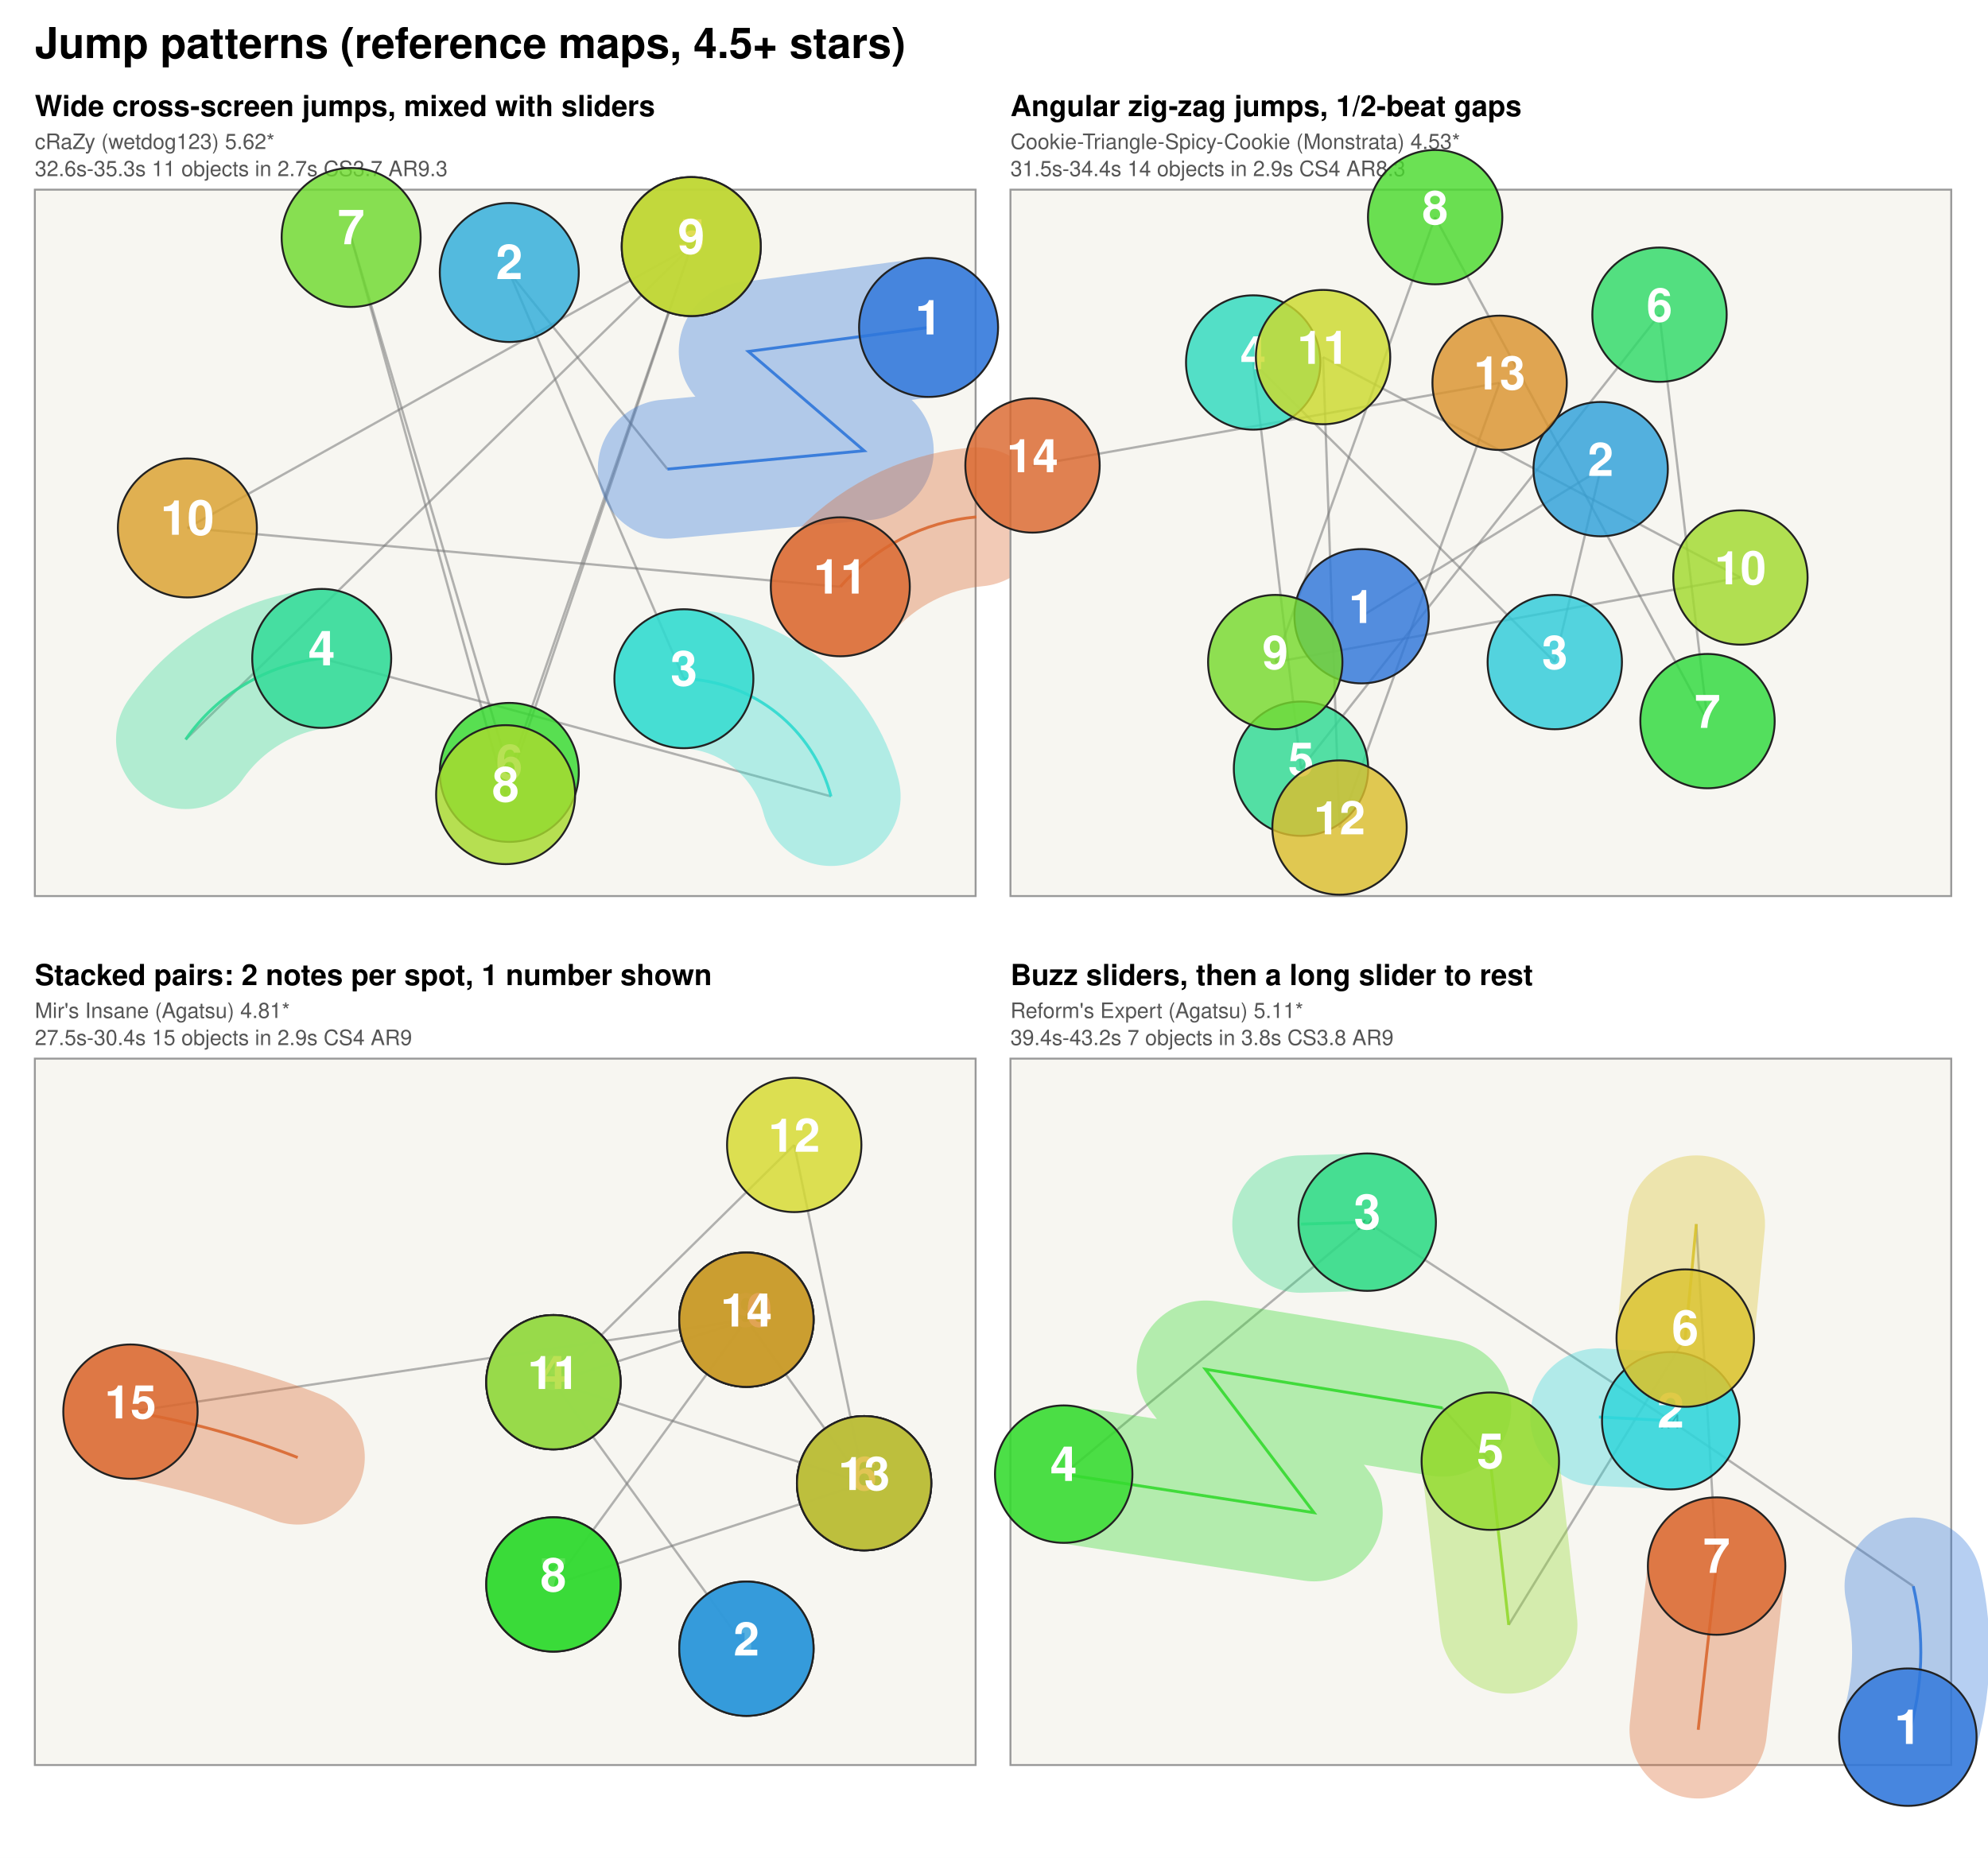
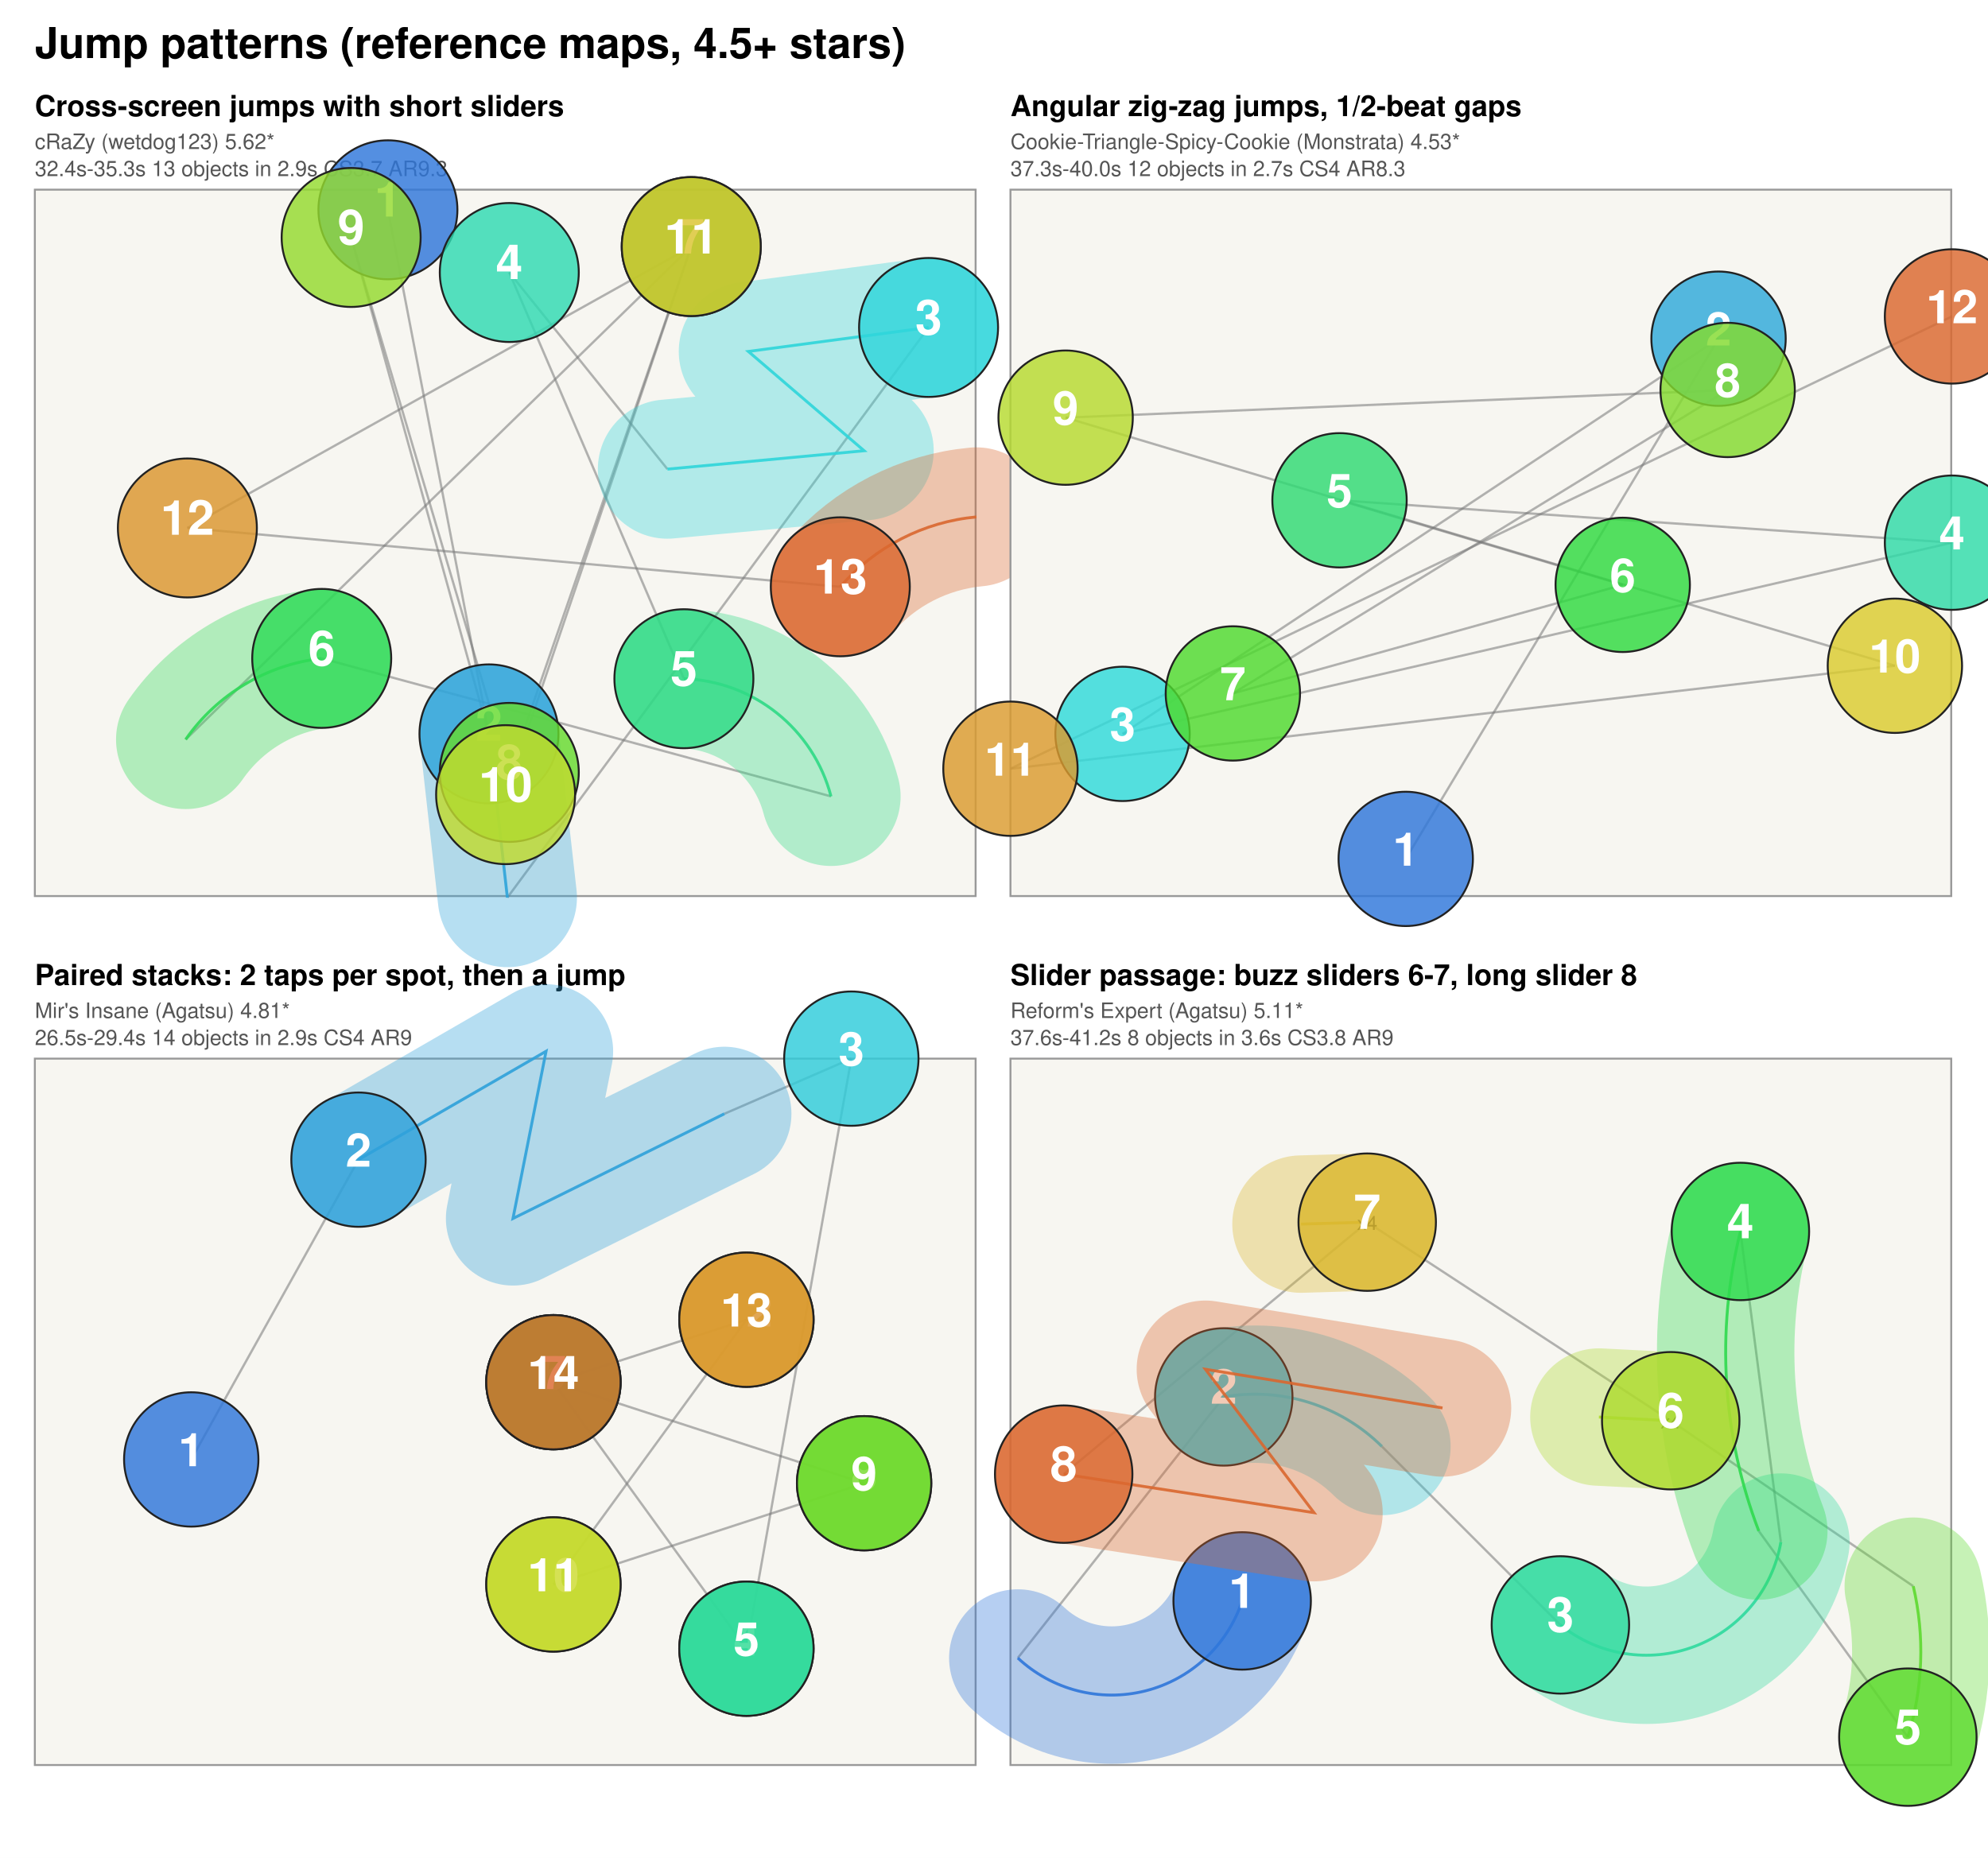
<svg xmlns="http://www.w3.org/2000/svg" width="1027" height="960" viewBox="0 0 1027 960" font-family="Segoe UI, Helvetica, Arial, sans-serif">
  <rect width="100%" height="100%" fill="#ffffff" />
  <text x="18" y="30" font-size="22" font-weight="700">Jump patterns (reference maps, 4.5+ stars)</text>
  <g transform="translate(18,44)">
-     <text x="0" y="16" font-size="15" font-weight="600">Wide cross-screen jumps, mixed with sliders</text>
+     <text x="0" y="16" font-size="15" font-weight="600">Cross-screen jumps with short sliders</text>
    <text x="0" y="33" font-size="11" fill="#555">cRaZy (wetdog123)  5.62*</text>
-     <text x="0" y="47" font-size="11" fill="#555">32.6s-35.3s  11 objects in 2.7s  CS3.7 AR9.3</text>
-     <g transform="translate(0,54)">
-       <rect width="486" height="365" fill="#f7f6f1" stroke="#999" />
+     <text x="0" y="47" font-size="11" fill="#555">32.4s-35.3s  13 objects in 2.9s  CS3.7 AR9.3</text>
+     <g transform="translate(0,54)">
+       <rect width="486" height="365" fill="#f7f6f1" stroke="#999" />
+       <line x1="182.4" y1="10.4" x2="234.6" y2="281.2" stroke="#777" stroke-width="1.2" opacity="0.55" />
+       <line x1="244.1" y1="365.8" x2="461.7" y2="71.2" stroke="#777" stroke-width="1.2" opacity="0.55" />
      <line x1="326.8" y1="144.4" x2="245.1" y2="42.8" stroke="#777" stroke-width="1.2" opacity="0.55" />
      <line x1="245.1" y1="42.8" x2="335.3" y2="252.7" stroke="#777" stroke-width="1.2" opacity="0.55" />
      <line x1="411.3" y1="313.5" x2="148.2" y2="242.2" stroke="#777" stroke-width="1.2" opacity="0.55" />
      <line x1="77.9" y1="284.1" x2="339.1" y2="29.4" stroke="#777" stroke-width="1.2" opacity="0.55" />
      <line x1="339.1" y1="29.4" x2="245.1" y2="301.1" stroke="#777" stroke-width="1.2" opacity="0.55" />
      <line x1="245.1" y1="301.1" x2="163.4" y2="24.7" stroke="#777" stroke-width="1.2" opacity="0.55" />
      <line x1="163.4" y1="24.7" x2="243.2" y2="312.6" stroke="#777" stroke-width="1.2" opacity="0.55" />
      <line x1="243.2" y1="312.6" x2="339.1" y2="29.4" stroke="#777" stroke-width="1.2" opacity="0.55" />
      <line x1="339.1" y1="29.4" x2="78.8" y2="174.8" stroke="#777" stroke-width="1.2" opacity="0.55" />
      <line x1="78.8" y1="174.8" x2="416.1" y2="205.2" stroke="#777" stroke-width="1.2" opacity="0.55" />
-       <path d="M461.7,71.2 L368.6,83.6 L428.4,134.9 L326.8,144.4" fill="none" stroke="hsl(215,70%,52%)" stroke-opacity="0.35" stroke-width="71.9" stroke-linecap="round" stroke-linejoin="round" />
-       <path d="M461.7,71.2 L368.6,83.6 L428.4,134.9 L326.8,144.4" fill="none" stroke="hsl(215,70%,52%)" stroke-opacity="0.9" stroke-width="1.5" />
-       <circle cx="461.7" cy="71.2" r="35.9" fill="hsl(215,70%,52%)" fill-opacity="0.82" stroke="#222" stroke-width="1" />
-       <text x="461.7" y="74.8" font-size="25" text-anchor="middle" fill="#fff" font-weight="700">1</text>
-       <circle cx="245.1" cy="42.8" r="35.9" fill="hsl(196,70%,52%)" fill-opacity="0.82" stroke="#222" stroke-width="1" />
-       <text x="245.1" y="46.2" font-size="25" text-anchor="middle" fill="#fff" font-weight="700">2</text>
-       <path d="M335.3,252.7 A81.4,81.4 0 0 1 411.3,313.5" fill="none" stroke="hsl(176,70%,52%)" stroke-opacity="0.35" stroke-width="71.9" stroke-linecap="round" stroke-linejoin="round" />
-       <path d="M335.3,252.7 A81.4,81.4 0 0 1 411.3,313.5" fill="none" stroke="hsl(176,70%,52%)" stroke-opacity="0.9" stroke-width="1.5" />
-       <circle cx="335.3" cy="252.7" r="35.9" fill="hsl(176,70%,52%)" fill-opacity="0.82" stroke="#222" stroke-width="1" />
-       <text x="335.3" y="256.2" font-size="25" text-anchor="middle" fill="#fff" font-weight="700">3</text>
-       <path d="M148.2,242.2 A99.2,99.2 0 0 0 77.9,284.1" fill="none" stroke="hsl(156,70%,52%)" stroke-opacity="0.35" stroke-width="71.9" stroke-linecap="round" stroke-linejoin="round" />
-       <path d="M148.2,242.2 A99.2,99.2 0 0 0 77.9,284.1" fill="none" stroke="hsl(156,70%,52%)" stroke-opacity="0.9" stroke-width="1.5" />
-       <circle cx="148.2" cy="242.2" r="35.9" fill="hsl(156,70%,52%)" fill-opacity="0.82" stroke="#222" stroke-width="1" />
-       <text x="148.2" y="245.8" font-size="25" text-anchor="middle" fill="#fff" font-weight="700">4</text>
-       <circle cx="339.1" cy="29.4" r="35.9" fill="hsl(137,70%,52%)" fill-opacity="0.82" stroke="#222" stroke-width="1" />
-       <text x="339.1" y="33.0" font-size="25" text-anchor="middle" fill="#fff" font-weight="700">5</text>
-       <circle cx="245.1" cy="301.1" r="35.9" fill="hsl(118,70%,52%)" fill-opacity="0.82" stroke="#222" stroke-width="1" />
-       <text x="245.1" y="304.6" font-size="25" text-anchor="middle" fill="#fff" font-weight="700">6</text>
-       <circle cx="163.4" cy="24.7" r="35.9" fill="hsl(98,70%,52%)" fill-opacity="0.82" stroke="#222" stroke-width="1" />
-       <text x="163.4" y="28.2" font-size="25" text-anchor="middle" fill="#fff" font-weight="700">7</text>
-       <circle cx="243.2" cy="312.6" r="35.9" fill="hsl(78,70%,52%)" fill-opacity="0.82" stroke="#222" stroke-width="1" />
-       <text x="243.2" y="316.1" font-size="25" text-anchor="middle" fill="#fff" font-weight="700">8</text>
-       <circle cx="339.1" cy="29.4" r="35.9" fill="hsl(59,70%,52%)" fill-opacity="0.82" stroke="#222" stroke-width="1" />
-       <text x="339.1" y="33.0" font-size="25" text-anchor="middle" fill="#fff" font-weight="700">9</text>
-       <circle cx="78.8" cy="174.8" r="35.9" fill="hsl(40,70%,52%)" fill-opacity="0.82" stroke="#222" stroke-width="1" />
-       <text x="78.8" y="178.3" font-size="25" text-anchor="middle" fill="#fff" font-weight="700">10</text>
+       <circle cx="182.4" cy="10.4" r="35.9" fill="hsl(215,70%,52%)" fill-opacity="0.82" stroke="#222" stroke-width="1" />
+       <text x="182.4" y="13.9" font-size="25" text-anchor="middle" fill="#fff" font-weight="700">1</text>
+       <path d="M234.6,281.2 L244.1,365.8" fill="none" stroke="hsl(199,70%,52%)" stroke-opacity="0.35" stroke-width="71.9" stroke-linecap="round" stroke-linejoin="round" />
+       <path d="M234.6,281.2 L244.1,365.8" fill="none" stroke="hsl(199,70%,52%)" stroke-opacity="0.9" stroke-width="1.5" />
+       <circle cx="234.6" cy="281.2" r="35.9" fill="hsl(199,70%,52%)" fill-opacity="0.82" stroke="#222" stroke-width="1" />
+       <text x="234.6" y="284.7" font-size="25" text-anchor="middle" fill="#fff" font-weight="700">2</text>
+       <path d="M461.7,71.2 L368.6,83.6 L428.4,134.9 L326.8,144.4" fill="none" stroke="hsl(182,70%,52%)" stroke-opacity="0.35" stroke-width="71.9" stroke-linecap="round" stroke-linejoin="round" />
+       <path d="M461.7,71.2 L368.6,83.6 L428.4,134.9 L326.8,144.4" fill="none" stroke="hsl(182,70%,52%)" stroke-opacity="0.9" stroke-width="1.5" />
+       <circle cx="461.7" cy="71.2" r="35.9" fill="hsl(182,70%,52%)" fill-opacity="0.82" stroke="#222" stroke-width="1" />
+       <text x="461.7" y="74.8" font-size="25" text-anchor="middle" fill="#fff" font-weight="700">3</text>
+       <circle cx="245.1" cy="42.8" r="35.9" fill="hsl(166,70%,52%)" fill-opacity="0.82" stroke="#222" stroke-width="1" />
+       <text x="245.1" y="46.2" font-size="25" text-anchor="middle" fill="#fff" font-weight="700">4</text>
+       <path d="M335.3,252.7 A81.4,81.4 0 0 1 411.3,313.5" fill="none" stroke="hsl(150,70%,52%)" stroke-opacity="0.35" stroke-width="71.9" stroke-linecap="round" stroke-linejoin="round" />
+       <path d="M335.3,252.7 A81.4,81.4 0 0 1 411.3,313.5" fill="none" stroke="hsl(150,70%,52%)" stroke-opacity="0.9" stroke-width="1.5" />
+       <circle cx="335.3" cy="252.7" r="35.9" fill="hsl(150,70%,52%)" fill-opacity="0.82" stroke="#222" stroke-width="1" />
+       <text x="335.3" y="256.2" font-size="25" text-anchor="middle" fill="#fff" font-weight="700">5</text>
+       <path d="M148.2,242.2 A99.2,99.2 0 0 0 77.9,284.1" fill="none" stroke="hsl(134,70%,52%)" stroke-opacity="0.35" stroke-width="71.9" stroke-linecap="round" stroke-linejoin="round" />
+       <path d="M148.2,242.2 A99.2,99.2 0 0 0 77.9,284.1" fill="none" stroke="hsl(134,70%,52%)" stroke-opacity="0.9" stroke-width="1.5" />
+       <circle cx="148.2" cy="242.2" r="35.9" fill="hsl(134,70%,52%)" fill-opacity="0.82" stroke="#222" stroke-width="1" />
+       <text x="148.2" y="245.8" font-size="25" text-anchor="middle" fill="#fff" font-weight="700">6</text>
+       <circle cx="339.1" cy="29.4" r="35.9" fill="hsl(118,70%,52%)" fill-opacity="0.82" stroke="#222" stroke-width="1" />
+       <text x="339.1" y="33.0" font-size="25" text-anchor="middle" fill="#fff" font-weight="700">7</text>
+       <circle cx="245.1" cy="301.1" r="35.9" fill="hsl(101,70%,52%)" fill-opacity="0.82" stroke="#222" stroke-width="1" />
+       <text x="245.1" y="304.6" font-size="25" text-anchor="middle" fill="#fff" font-weight="700">8</text>
+       <circle cx="163.4" cy="24.7" r="35.9" fill="hsl(85,70%,52%)" fill-opacity="0.82" stroke="#222" stroke-width="1" />
+       <text x="163.4" y="28.2" font-size="25" text-anchor="middle" fill="#fff" font-weight="700">9</text>
+       <circle cx="243.2" cy="312.6" r="35.9" fill="hsl(69,70%,52%)" fill-opacity="0.82" stroke="#222" stroke-width="1" />
+       <text x="243.2" y="316.1" font-size="25" text-anchor="middle" fill="#fff" font-weight="700">10</text>
+       <circle cx="339.1" cy="29.4" r="35.9" fill="hsl(52,70%,52%)" fill-opacity="0.82" stroke="#222" stroke-width="1" />
+       <text x="339.1" y="33.0" font-size="25" text-anchor="middle" fill="#fff" font-weight="700">11</text>
+       <circle cx="78.8" cy="174.8" r="35.9" fill="hsl(36,70%,52%)" fill-opacity="0.82" stroke="#222" stroke-width="1" />
+       <text x="78.8" y="178.3" font-size="25" text-anchor="middle" fill="#fff" font-weight="700">12</text>
      <path d="M416.1,205.2 A105.8,105.8 0 0 1 486.4,169.1" fill="none" stroke="hsl(20,70%,52%)" stroke-opacity="0.35" stroke-width="71.9" stroke-linecap="round" stroke-linejoin="round" />
      <path d="M416.1,205.2 A105.8,105.8 0 0 1 486.4,169.1" fill="none" stroke="hsl(20,70%,52%)" stroke-opacity="0.9" stroke-width="1.5" />
      <circle cx="416.1" cy="205.2" r="35.9" fill="hsl(20,70%,52%)" fill-opacity="0.82" stroke="#222" stroke-width="1" />
-       <text x="416.1" y="208.7" font-size="25" text-anchor="middle" fill="#fff" font-weight="700">11</text>
+       <text x="416.1" y="208.7" font-size="25" text-anchor="middle" fill="#fff" font-weight="700">13</text>
    </g>
  </g>
  <g transform="translate(522,44)">
    <text x="0" y="16" font-size="15" font-weight="600">Angular zig-zag jumps, 1/2-beat gaps</text>
    <text x="0" y="33" font-size="11" fill="#555">Cookie-Triangle-Spicy-Cookie (Monstrata)  4.53*</text>
-     <text x="0" y="47" font-size="11" fill="#555">31.5s-34.4s  14 objects in 2.9s  CS4 AR8.3</text>
-     <g transform="translate(0,54)">
-       <rect width="486" height="365" fill="#f7f6f1" stroke="#999" />
-       <line x1="181.4" y1="220.4" x2="304.9" y2="144.4" stroke="#777" stroke-width="1.2" opacity="0.55" />
-       <line x1="304.9" y1="144.4" x2="281.2" y2="244.1" stroke="#777" stroke-width="1.2" opacity="0.55" />
-       <line x1="281.2" y1="244.1" x2="125.4" y2="89.3" stroke="#777" stroke-width="1.2" opacity="0.55" />
-       <line x1="125.4" y1="89.3" x2="150.1" y2="299.2" stroke="#777" stroke-width="1.2" opacity="0.55" />
-       <line x1="150.1" y1="299.2" x2="335.3" y2="64.6" stroke="#777" stroke-width="1.2" opacity="0.55" />
-       <line x1="335.3" y1="64.6" x2="360.1" y2="274.6" stroke="#777" stroke-width="1.2" opacity="0.55" />
-       <line x1="360.1" y1="274.6" x2="219.4" y2="14.2" stroke="#777" stroke-width="1.2" opacity="0.55" />
-       <line x1="219.4" y1="14.2" x2="136.8" y2="244.1" stroke="#777" stroke-width="1.2" opacity="0.55" />
-       <line x1="136.8" y1="244.1" x2="377.1" y2="200.4" stroke="#777" stroke-width="1.2" opacity="0.55" />
-       <line x1="377.1" y1="200.4" x2="161.5" y2="86.5" stroke="#777" stroke-width="1.2" opacity="0.55" />
-       <line x1="161.5" y1="86.5" x2="170.0" y2="329.6" stroke="#777" stroke-width="1.2" opacity="0.55" />
-       <line x1="170.0" y1="329.6" x2="252.7" y2="99.8" stroke="#777" stroke-width="1.2" opacity="0.55" />
-       <line x1="252.7" y1="99.8" x2="11.4" y2="142.5" stroke="#777" stroke-width="1.2" opacity="0.55" />
-       <circle cx="181.4" cy="220.4" r="34.7" fill="hsl(215,70%,52%)" fill-opacity="0.82" stroke="#222" stroke-width="1" />
-       <text x="181.4" y="223.9" font-size="24" text-anchor="middle" fill="#fff" font-weight="700">1</text>
-       <circle cx="304.9" cy="144.4" r="34.7" fill="hsl(200,70%,52%)" fill-opacity="0.82" stroke="#222" stroke-width="1" />
-       <text x="304.9" y="147.9" font-size="24" text-anchor="middle" fill="#fff" font-weight="700">2</text>
-       <circle cx="281.2" cy="244.1" r="34.7" fill="hsl(185,70%,52%)" fill-opacity="0.82" stroke="#222" stroke-width="1" />
-       <text x="281.2" y="247.6" font-size="24" text-anchor="middle" fill="#fff" font-weight="700">3</text>
-       <circle cx="125.4" cy="89.3" r="34.7" fill="hsl(170,70%,52%)" fill-opacity="0.82" stroke="#222" stroke-width="1" />
-       <text x="125.4" y="92.8" font-size="24" text-anchor="middle" fill="#fff" font-weight="700">4</text>
-       <circle cx="150.1" cy="299.2" r="34.7" fill="hsl(155,70%,52%)" fill-opacity="0.82" stroke="#222" stroke-width="1" />
-       <text x="150.1" y="302.8" font-size="24" text-anchor="middle" fill="#fff" font-weight="700">5</text>
-       <circle cx="335.3" cy="64.6" r="34.7" fill="hsl(140,70%,52%)" fill-opacity="0.82" stroke="#222" stroke-width="1" />
-       <text x="335.3" y="68.1" font-size="24" text-anchor="middle" fill="#fff" font-weight="700">6</text>
-       <circle cx="360.1" cy="274.6" r="34.7" fill="hsl(125,70%,52%)" fill-opacity="0.82" stroke="#222" stroke-width="1" />
-       <text x="360.1" y="278.1" font-size="24" text-anchor="middle" fill="#fff" font-weight="700">7</text>
-       <circle cx="219.4" cy="14.2" r="34.7" fill="hsl(110,70%,52%)" fill-opacity="0.82" stroke="#222" stroke-width="1" />
-       <text x="219.4" y="17.8" font-size="24" text-anchor="middle" fill="#fff" font-weight="700">8</text>
-       <circle cx="136.8" cy="244.1" r="34.7" fill="hsl(95,70%,52%)" fill-opacity="0.82" stroke="#222" stroke-width="1" />
-       <text x="136.8" y="247.6" font-size="24" text-anchor="middle" fill="#fff" font-weight="700">9</text>
-       <circle cx="377.1" cy="200.4" r="34.7" fill="hsl(80,70%,52%)" fill-opacity="0.82" stroke="#222" stroke-width="1" />
-       <text x="377.1" y="203.9" font-size="24" text-anchor="middle" fill="#fff" font-weight="700">10</text>
-       <circle cx="161.5" cy="86.5" r="34.7" fill="hsl(65,70%,52%)" fill-opacity="0.82" stroke="#222" stroke-width="1" />
-       <text x="161.5" y="90.0" font-size="24" text-anchor="middle" fill="#fff" font-weight="700">11</text>
-       <circle cx="170.0" cy="329.6" r="34.7" fill="hsl(50,70%,52%)" fill-opacity="0.82" stroke="#222" stroke-width="1" />
-       <text x="170.0" y="333.1" font-size="24" text-anchor="middle" fill="#fff" font-weight="700">12</text>
-       <circle cx="252.7" cy="99.8" r="34.7" fill="hsl(35,70%,52%)" fill-opacity="0.82" stroke="#222" stroke-width="1" />
-       <text x="252.7" y="103.2" font-size="24" text-anchor="middle" fill="#fff" font-weight="700">13</text>
-       <circle cx="11.4" cy="142.5" r="34.7" fill="hsl(20,70%,52%)" fill-opacity="0.82" stroke="#222" stroke-width="1" />
-       <text x="11.4" y="146.0" font-size="24" text-anchor="middle" fill="#fff" font-weight="700">14</text>
+     <text x="0" y="47" font-size="11" fill="#555">37.3s-40.0s  12 objects in 2.7s  CS4 AR8.3</text>
+     <g transform="translate(0,54)">
+       <rect width="486" height="365" fill="#f7f6f1" stroke="#999" />
+       <line x1="204.2" y1="345.8" x2="365.8" y2="77.0" stroke="#777" stroke-width="1.2" opacity="0.55" />
+       <line x1="365.8" y1="77.0" x2="57.9" y2="281.2" stroke="#777" stroke-width="1.2" opacity="0.55" />
+       <line x1="57.9" y1="281.2" x2="486.4" y2="182.4" stroke="#777" stroke-width="1.2" opacity="0.55" />
+       <line x1="486.4" y1="182.4" x2="170.0" y2="160.5" stroke="#777" stroke-width="1.2" opacity="0.55" />
+       <line x1="170.0" y1="160.5" x2="316.3" y2="204.2" stroke="#777" stroke-width="1.2" opacity="0.55" />
+       <line x1="316.3" y1="204.2" x2="114.9" y2="260.3" stroke="#777" stroke-width="1.2" opacity="0.55" />
+       <line x1="114.9" y1="260.3" x2="370.5" y2="103.5" stroke="#777" stroke-width="1.2" opacity="0.55" />
+       <line x1="370.5" y1="103.5" x2="28.5" y2="117.8" stroke="#777" stroke-width="1.2" opacity="0.55" />
+       <line x1="28.5" y1="117.8" x2="456.9" y2="246.0" stroke="#777" stroke-width="1.2" opacity="0.55" />
+       <line x1="456.9" y1="246.0" x2="0.0" y2="299.2" stroke="#777" stroke-width="1.2" opacity="0.55" />
+       <line x1="0.0" y1="299.2" x2="486.4" y2="65.5" stroke="#777" stroke-width="1.2" opacity="0.55" />
+       <circle cx="204.2" cy="345.8" r="34.7" fill="hsl(215,70%,52%)" fill-opacity="0.82" stroke="#222" stroke-width="1" />
+       <text x="204.2" y="349.3" font-size="24" text-anchor="middle" fill="#fff" font-weight="700">1</text>
+       <circle cx="365.8" cy="77.0" r="34.7" fill="hsl(197,70%,52%)" fill-opacity="0.82" stroke="#222" stroke-width="1" />
+       <text x="365.8" y="80.5" font-size="24" text-anchor="middle" fill="#fff" font-weight="700">2</text>
+       <circle cx="57.9" cy="281.2" r="34.7" fill="hsl(180,70%,52%)" fill-opacity="0.82" stroke="#222" stroke-width="1" />
+       <text x="57.9" y="284.7" font-size="24" text-anchor="middle" fill="#fff" font-weight="700">3</text>
+       <circle cx="486.4" cy="182.4" r="34.7" fill="hsl(162,70%,52%)" fill-opacity="0.82" stroke="#222" stroke-width="1" />
+       <text x="486.4" y="185.9" font-size="24" text-anchor="middle" fill="#fff" font-weight="700">4</text>
+       <circle cx="170.0" cy="160.5" r="34.7" fill="hsl(144,70%,52%)" fill-opacity="0.82" stroke="#222" stroke-width="1" />
+       <text x="170.0" y="164.0" font-size="24" text-anchor="middle" fill="#fff" font-weight="700">5</text>
+       <circle cx="316.3" cy="204.2" r="34.7" fill="hsl(126,70%,52%)" fill-opacity="0.82" stroke="#222" stroke-width="1" />
+       <text x="316.3" y="207.8" font-size="24" text-anchor="middle" fill="#fff" font-weight="700">6</text>
+       <circle cx="114.9" cy="260.3" r="34.7" fill="hsl(109,70%,52%)" fill-opacity="0.82" stroke="#222" stroke-width="1" />
+       <text x="114.9" y="263.8" font-size="24" text-anchor="middle" fill="#fff" font-weight="700">7</text>
+       <circle cx="370.5" cy="103.5" r="34.7" fill="hsl(91,70%,52%)" fill-opacity="0.82" stroke="#222" stroke-width="1" />
+       <text x="370.5" y="107.0" font-size="24" text-anchor="middle" fill="#fff" font-weight="700">8</text>
+       <circle cx="28.5" cy="117.8" r="34.7" fill="hsl(73,70%,52%)" fill-opacity="0.82" stroke="#222" stroke-width="1" />
+       <text x="28.5" y="121.3" font-size="24" text-anchor="middle" fill="#fff" font-weight="700">9</text>
+       <circle cx="456.9" cy="246.0" r="34.7" fill="hsl(55,70%,52%)" fill-opacity="0.82" stroke="#222" stroke-width="1" />
+       <text x="456.9" y="249.5" font-size="24" text-anchor="middle" fill="#fff" font-weight="700">10</text>
+       <circle cx="0.0" cy="299.2" r="34.7" fill="hsl(38,70%,52%)" fill-opacity="0.82" stroke="#222" stroke-width="1" />
+       <text x="0.0" y="302.8" font-size="24" text-anchor="middle" fill="#fff" font-weight="700">11</text>
+       <circle cx="486.4" cy="65.5" r="34.7" fill="hsl(20,70%,52%)" fill-opacity="0.82" stroke="#222" stroke-width="1" />
+       <text x="486.4" y="69.0" font-size="24" text-anchor="middle" fill="#fff" font-weight="700">12</text>
    </g>
  </g>
  <g transform="translate(18,493)">
-     <text x="0" y="16" font-size="15" font-weight="600">Stacked pairs: 2 notes per spot, 1 number shown</text>
+     <text x="0" y="16" font-size="15" font-weight="600">Paired stacks: 2 taps per spot, then a jump</text>
    <text x="0" y="33" font-size="11" fill="#555">Mir's Insane (Agatsu)  4.81*</text>
-     <text x="0" y="47" font-size="11" fill="#555">27.5s-30.4s  15 objects in 2.9s  CS4 AR9</text>
-     <g transform="translate(0,54)">
-       <rect width="486" height="365" fill="#f7f6f1" stroke="#999" />
+     <text x="0" y="47" font-size="11" fill="#555">26.5s-29.4s  14 objects in 2.9s  CS4 AR9</text>
+     <g transform="translate(0,54)">
+       <rect width="486" height="365" fill="#f7f6f1" stroke="#999" />
+       <line x1="80.8" y1="207.1" x2="167.2" y2="52.2" stroke="#777" stroke-width="1.2" opacity="0.55" />
+       <line x1="356.2" y1="28.5" x2="421.8" y2="0.0" stroke="#777" stroke-width="1.2" opacity="0.55" />
+       <line x1="421.8" y1="0.0" x2="367.6" y2="304.9" stroke="#777" stroke-width="1.2" opacity="0.55" />
      <line x1="367.6" y1="304.9" x2="367.6" y2="304.9" stroke="#777" stroke-width="1.2" opacity="0.55" />
      <line x1="367.6" y1="304.9" x2="267.9" y2="167.2" stroke="#777" stroke-width="1.2" opacity="0.55" />
      <line x1="267.9" y1="167.2" x2="267.9" y2="167.2" stroke="#777" stroke-width="1.2" opacity="0.55" />
      <line x1="267.9" y1="167.2" x2="428.4" y2="219.4" stroke="#777" stroke-width="1.2" opacity="0.55" />
      <line x1="428.4" y1="219.4" x2="428.4" y2="219.4" stroke="#777" stroke-width="1.2" opacity="0.55" />
      <line x1="428.4" y1="219.4" x2="267.9" y2="271.7" stroke="#777" stroke-width="1.2" opacity="0.55" />
      <line x1="267.9" y1="271.7" x2="267.9" y2="271.7" stroke="#777" stroke-width="1.2" opacity="0.55" />
      <line x1="267.9" y1="271.7" x2="367.6" y2="134.9" stroke="#777" stroke-width="1.2" opacity="0.55" />
      <line x1="367.6" y1="134.9" x2="367.6" y2="134.9" stroke="#777" stroke-width="1.2" opacity="0.55" />
      <line x1="367.6" y1="134.9" x2="267.9" y2="167.2" stroke="#777" stroke-width="1.2" opacity="0.55" />
-       <line x1="267.9" y1="167.2" x2="392.3" y2="44.6" stroke="#777" stroke-width="1.2" opacity="0.55" />
-       <line x1="392.3" y1="44.6" x2="428.4" y2="219.4" stroke="#777" stroke-width="1.2" opacity="0.55" />
-       <line x1="428.4" y1="219.4" x2="367.6" y2="134.9" stroke="#777" stroke-width="1.2" opacity="0.55" />
-       <line x1="367.6" y1="134.9" x2="49.4" y2="182.4" stroke="#777" stroke-width="1.2" opacity="0.55" />
-       <circle cx="367.6" cy="304.9" r="34.7" fill="hsl(215,70%,52%)" fill-opacity="0.82" stroke="#222" stroke-width="1" />
-       <text x="367.6" y="308.4" font-size="24" text-anchor="middle" fill="#fff" font-weight="700">1</text>
-       <circle cx="367.6" cy="304.9" r="34.7" fill="hsl(201,70%,52%)" fill-opacity="0.82" stroke="#222" stroke-width="1" />
-       <text x="367.6" y="308.4" font-size="24" text-anchor="middle" fill="#fff" font-weight="700">2</text>
-       <circle cx="267.9" cy="167.2" r="34.7" fill="hsl(187,70%,52%)" fill-opacity="0.82" stroke="#222" stroke-width="1" />
-       <text x="267.9" y="170.7" font-size="24" text-anchor="middle" fill="#fff" font-weight="700">3</text>
-       <circle cx="267.9" cy="167.2" r="34.7" fill="hsl(173,70%,52%)" fill-opacity="0.82" stroke="#222" stroke-width="1" />
-       <text x="267.9" y="170.7" font-size="24" text-anchor="middle" fill="#fff" font-weight="700">4</text>
-       <circle cx="428.4" cy="219.4" r="34.7" fill="hsl(159,70%,52%)" fill-opacity="0.82" stroke="#222" stroke-width="1" />
-       <text x="428.4" y="222.9" font-size="24" text-anchor="middle" fill="#fff" font-weight="700">5</text>
-       <circle cx="428.4" cy="219.4" r="34.7" fill="hsl(145,70%,52%)" fill-opacity="0.82" stroke="#222" stroke-width="1" />
-       <text x="428.4" y="222.9" font-size="24" text-anchor="middle" fill="#fff" font-weight="700">6</text>
-       <circle cx="267.9" cy="271.7" r="34.7" fill="hsl(131,70%,52%)" fill-opacity="0.82" stroke="#222" stroke-width="1" />
-       <text x="267.9" y="275.2" font-size="24" text-anchor="middle" fill="#fff" font-weight="700">7</text>
-       <circle cx="267.9" cy="271.7" r="34.7" fill="hsl(118,70%,52%)" fill-opacity="0.82" stroke="#222" stroke-width="1" />
-       <text x="267.9" y="275.2" font-size="24" text-anchor="middle" fill="#fff" font-weight="700">8</text>
-       <circle cx="367.6" cy="134.9" r="34.7" fill="hsl(104,70%,52%)" fill-opacity="0.82" stroke="#222" stroke-width="1" />
-       <text x="367.6" y="138.4" font-size="24" text-anchor="middle" fill="#fff" font-weight="700">9</text>
-       <circle cx="367.6" cy="134.9" r="34.7" fill="hsl(90,70%,52%)" fill-opacity="0.82" stroke="#222" stroke-width="1" />
-       <text x="367.6" y="138.4" font-size="24" text-anchor="middle" fill="#fff" font-weight="700">10</text>
-       <circle cx="267.9" cy="167.2" r="34.7" fill="hsl(76,70%,52%)" fill-opacity="0.82" stroke="#222" stroke-width="1" />
-       <text x="267.9" y="170.7" font-size="24" text-anchor="middle" fill="#fff" font-weight="700">11</text>
-       <circle cx="392.3" cy="44.6" r="34.7" fill="hsl(62,70%,52%)" fill-opacity="0.82" stroke="#222" stroke-width="1" />
-       <text x="392.3" y="48.1" font-size="24" text-anchor="middle" fill="#fff" font-weight="700">12</text>
-       <circle cx="428.4" cy="219.4" r="34.7" fill="hsl(48,70%,52%)" fill-opacity="0.82" stroke="#222" stroke-width="1" />
-       <text x="428.4" y="222.9" font-size="24" text-anchor="middle" fill="#fff" font-weight="700">13</text>
-       <circle cx="367.6" cy="134.9" r="34.7" fill="hsl(34,70%,52%)" fill-opacity="0.82" stroke="#222" stroke-width="1" />
-       <text x="367.6" y="138.4" font-size="24" text-anchor="middle" fill="#fff" font-weight="700">14</text>
-       <path d="M49.4,182.4 A429.7,429.7 0 0 1 135.8,206.1" fill="none" stroke="hsl(20,70%,52%)" stroke-opacity="0.35" stroke-width="69.3" stroke-linecap="round" stroke-linejoin="round" />
-       <path d="M49.4,182.4 A429.7,429.7 0 0 1 135.8,206.1" fill="none" stroke="hsl(20,70%,52%)" stroke-opacity="0.9" stroke-width="1.5" />
-       <circle cx="49.4" cy="182.4" r="34.7" fill="hsl(20,70%,52%)" fill-opacity="0.82" stroke="#222" stroke-width="1" />
-       <text x="49.4" y="185.9" font-size="24" text-anchor="middle" fill="#fff" font-weight="700">15</text>
+       <circle cx="80.8" cy="207.1" r="34.7" fill="hsl(215,70%,52%)" fill-opacity="0.82" stroke="#222" stroke-width="1" />
+       <text x="80.8" y="210.6" font-size="24" text-anchor="middle" fill="#fff" font-weight="700">1</text>
+       <path d="M167.2,52.2 L264.1,-3.8 L247.0,82.6 L356.2,28.5" fill="none" stroke="hsl(200,70%,52%)" stroke-opacity="0.35" stroke-width="69.3" stroke-linecap="round" stroke-linejoin="round" />
+       <path d="M167.2,52.2 L264.1,-3.8 L247.0,82.6 L356.2,28.5" fill="none" stroke="hsl(200,70%,52%)" stroke-opacity="0.9" stroke-width="1.5" />
+       <circle cx="167.2" cy="52.2" r="34.7" fill="hsl(200,70%,52%)" fill-opacity="0.82" stroke="#222" stroke-width="1" />
+       <text x="167.2" y="55.8" font-size="24" text-anchor="middle" fill="#fff" font-weight="700">2</text>
+       <circle cx="421.8" cy="0.0" r="34.7" fill="hsl(185,70%,52%)" fill-opacity="0.82" stroke="#222" stroke-width="1" />
+       <text x="421.8" y="3.5" font-size="24" text-anchor="middle" fill="#fff" font-weight="700">3</text>
+       <circle cx="367.6" cy="304.9" r="34.7" fill="hsl(170,70%,52%)" fill-opacity="0.82" stroke="#222" stroke-width="1" />
+       <text x="367.6" y="308.4" font-size="24" text-anchor="middle" fill="#fff" font-weight="700">4</text>
+       <circle cx="367.6" cy="304.9" r="34.7" fill="hsl(155,70%,52%)" fill-opacity="0.82" stroke="#222" stroke-width="1" />
+       <text x="367.6" y="308.4" font-size="24" text-anchor="middle" fill="#fff" font-weight="700">5</text>
+       <circle cx="267.9" cy="167.2" r="34.7" fill="hsl(140,70%,52%)" fill-opacity="0.82" stroke="#222" stroke-width="1" />
+       <text x="267.9" y="170.7" font-size="24" text-anchor="middle" fill="#fff" font-weight="700">6</text>
+       <circle cx="267.9" cy="167.2" r="34.7" fill="hsl(125,70%,52%)" fill-opacity="0.82" stroke="#222" stroke-width="1" />
+       <text x="267.9" y="170.7" font-size="24" text-anchor="middle" fill="#fff" font-weight="700">7</text>
+       <circle cx="428.4" cy="219.4" r="34.7" fill="hsl(110,70%,52%)" fill-opacity="0.82" stroke="#222" stroke-width="1" />
+       <text x="428.4" y="222.9" font-size="24" text-anchor="middle" fill="#fff" font-weight="700">8</text>
+       <circle cx="428.4" cy="219.4" r="34.7" fill="hsl(95,70%,52%)" fill-opacity="0.82" stroke="#222" stroke-width="1" />
+       <text x="428.4" y="222.9" font-size="24" text-anchor="middle" fill="#fff" font-weight="700">9</text>
+       <circle cx="267.9" cy="271.7" r="34.7" fill="hsl(80,70%,52%)" fill-opacity="0.82" stroke="#222" stroke-width="1" />
+       <text x="267.9" y="275.2" font-size="24" text-anchor="middle" fill="#fff" font-weight="700">10</text>
+       <circle cx="267.9" cy="271.7" r="34.7" fill="hsl(65,70%,52%)" fill-opacity="0.82" stroke="#222" stroke-width="1" />
+       <text x="267.9" y="275.2" font-size="24" text-anchor="middle" fill="#fff" font-weight="700">11</text>
+       <circle cx="367.6" cy="134.9" r="34.7" fill="hsl(50,70%,52%)" fill-opacity="0.82" stroke="#222" stroke-width="1" />
+       <text x="367.6" y="138.4" font-size="24" text-anchor="middle" fill="#fff" font-weight="700">12</text>
+       <circle cx="367.6" cy="134.9" r="34.7" fill="hsl(35,70%,52%)" fill-opacity="0.82" stroke="#222" stroke-width="1" />
+       <text x="367.6" y="138.4" font-size="24" text-anchor="middle" fill="#fff" font-weight="700">13</text>
+       <circle cx="267.9" cy="167.2" r="34.7" fill="hsl(20,70%,52%)" fill-opacity="0.82" stroke="#222" stroke-width="1" />
+       <text x="267.9" y="170.7" font-size="24" text-anchor="middle" fill="#fff" font-weight="700">14</text>
    </g>
  </g>
  <g transform="translate(522,493)">
-     <text x="0" y="16" font-size="15" font-weight="600">Buzz sliders, then a long slider to rest</text>
+     <text x="0" y="16" font-size="15" font-weight="600">Slider passage: buzz sliders 6-7, long slider 8</text>
    <text x="0" y="33" font-size="11" fill="#555">Reform's Expert (Agatsu)  5.11*</text>
-     <text x="0" y="47" font-size="11" fill="#555">39.4s-43.2s  7 objects in 3.8s  CS3.8 AR9</text>
-     <g transform="translate(0,54)">
-       <rect width="486" height="365" fill="#f7f6f1" stroke="#999" />
+     <text x="0" y="47" font-size="11" fill="#555">37.6s-41.2s  8 objects in 3.6s  CS3.8 AR9</text>
+     <g transform="translate(0,54)">
+       <rect width="486" height="365" fill="#f7f6f1" stroke="#999" />
+       <line x1="3.8" y1="309.7" x2="110.2" y2="174.8" stroke="#777" stroke-width="1.2" opacity="0.55" />
+       <line x1="191.9" y1="200.4" x2="284.1" y2="292.6" stroke="#777" stroke-width="1.2" opacity="0.55" />
+       <line x1="398.0" y1="249.8" x2="377.1" y2="89.3" stroke="#777" stroke-width="1.2" opacity="0.55" />
+       <line x1="386.6" y1="244.1" x2="463.6" y2="350.6" stroke="#777" stroke-width="1.2" opacity="0.55" />
      <line x1="466.4" y1="272.6" x2="341.1" y2="187.1" stroke="#777" stroke-width="1.2" opacity="0.55" />
      <line x1="341.1" y1="187.1" x2="184.3" y2="84.5" stroke="#777" stroke-width="1.2" opacity="0.55" />
      <line x1="184.3" y1="84.5" x2="27.5" y2="214.7" stroke="#777" stroke-width="1.2" opacity="0.55" />
-       <line x1="223.2" y1="180.5" x2="247.9" y2="208.0" stroke="#777" stroke-width="1.2" opacity="0.55" />
-       <line x1="257.4" y1="292.6" x2="348.6" y2="144.4" stroke="#777" stroke-width="1.2" opacity="0.55" />
-       <line x1="354.3" y1="85.5" x2="364.8" y2="262.2" stroke="#777" stroke-width="1.2" opacity="0.55" />
-       <path d="M463.6,350.6 A149.0,149.0 0 0 0 466.4,272.6" fill="none" stroke="hsl(215,70%,52%)" stroke-opacity="0.35" stroke-width="71.0" stroke-linecap="round" stroke-linejoin="round" />
-       <path d="M463.6,350.6 A149.0,149.0 0 0 0 466.4,272.6" fill="none" stroke="hsl(215,70%,52%)" stroke-opacity="0.9" stroke-width="1.5" />
-       <circle cx="463.6" cy="350.6" r="35.5" fill="hsl(215,70%,52%)" fill-opacity="0.82" stroke="#222" stroke-width="1" />
-       <text x="463.6" y="354.1" font-size="25" text-anchor="middle" fill="#fff" font-weight="700">1</text>
-       <path d="M341.1,187.1 L304.0,185.2" fill="none" stroke="hsl(182,70%,52%)" stroke-opacity="0.35" stroke-width="71.0" stroke-linecap="round" stroke-linejoin="round" />
-       <path d="M341.1,187.1 L304.0,185.2" fill="none" stroke="hsl(182,70%,52%)" stroke-opacity="0.9" stroke-width="1.5" />
+       <path d="M119.7,280.2 A71.0,71.0 0 0 1 3.8,309.7" fill="none" stroke="hsl(215,70%,52%)" stroke-opacity="0.35" stroke-width="71.0" stroke-linecap="round" stroke-linejoin="round" />
+       <path d="M119.7,280.2 A71.0,71.0 0 0 1 3.8,309.7" fill="none" stroke="hsl(215,70%,52%)" stroke-opacity="0.9" stroke-width="1.5" />
+       <circle cx="119.7" cy="280.2" r="35.5" fill="hsl(215,70%,52%)" fill-opacity="0.82" stroke="#222" stroke-width="1" />
+       <text x="119.7" y="283.8" font-size="25" text-anchor="middle" fill="#fff" font-weight="700">1</text>
+       <path d="M110.2,174.8 A93.0,93.0 0 0 1 191.9,200.4" fill="none" stroke="hsl(187,70%,52%)" stroke-opacity="0.35" stroke-width="71.0" stroke-linecap="round" stroke-linejoin="round" />
+       <path d="M110.2,174.8 A93.0,93.0 0 0 1 191.9,200.4" fill="none" stroke="hsl(187,70%,52%)" stroke-opacity="0.9" stroke-width="1.5" />
+       <circle cx="110.2" cy="174.8" r="35.5" fill="hsl(187,70%,52%)" fill-opacity="0.82" stroke="#222" stroke-width="1" />
+       <text x="110.2" y="178.3" font-size="25" text-anchor="middle" fill="#fff" font-weight="700">2</text>
+       <path d="M284.1,292.6 A70.6,70.6 0 0 0 398.0,249.8" fill="none" stroke="hsl(159,70%,52%)" stroke-opacity="0.35" stroke-width="71.0" stroke-linecap="round" stroke-linejoin="round" />
+       <path d="M284.1,292.6 A70.6,70.6 0 0 0 398.0,249.8" fill="none" stroke="hsl(159,70%,52%)" stroke-opacity="0.9" stroke-width="1.5" />
+       <circle cx="284.1" cy="292.6" r="35.5" fill="hsl(159,70%,52%)" fill-opacity="0.82" stroke="#222" stroke-width="1" />
+       <text x="284.1" y="296.1" font-size="25" text-anchor="middle" fill="#fff" font-weight="700">3</text>
+       <path d="M377.1,89.3 A258.6,258.6 0 0 0 386.6,244.1" fill="none" stroke="hsl(131,70%,52%)" stroke-opacity="0.35" stroke-width="71.0" stroke-linecap="round" stroke-linejoin="round" />
+       <path d="M377.1,89.3 A258.6,258.6 0 0 0 386.6,244.1" fill="none" stroke="hsl(131,70%,52%)" stroke-opacity="0.9" stroke-width="1.5" />
+       <circle cx="377.1" cy="89.3" r="35.5" fill="hsl(131,70%,52%)" fill-opacity="0.82" stroke="#222" stroke-width="1" />
+       <text x="377.1" y="92.8" font-size="25" text-anchor="middle" fill="#fff" font-weight="700">4</text>
+       <path d="M463.6,350.6 A149.0,149.0 0 0 0 466.4,272.6" fill="none" stroke="hsl(104,70%,52%)" stroke-opacity="0.35" stroke-width="71.0" stroke-linecap="round" stroke-linejoin="round" />
+       <path d="M463.6,350.6 A149.0,149.0 0 0 0 466.4,272.6" fill="none" stroke="hsl(104,70%,52%)" stroke-opacity="0.9" stroke-width="1.5" />
+       <circle cx="463.6" cy="350.6" r="35.5" fill="hsl(104,70%,52%)" fill-opacity="0.82" stroke="#222" stroke-width="1" />
+       <text x="463.6" y="354.1" font-size="25" text-anchor="middle" fill="#fff" font-weight="700">5</text>
+       <path d="M341.1,187.1 L304.0,185.2" fill="none" stroke="hsl(76,70%,52%)" stroke-opacity="0.35" stroke-width="71.0" stroke-linecap="round" stroke-linejoin="round" />
+       <path d="M341.1,187.1 L304.0,185.2" fill="none" stroke="hsl(76,70%,52%)" stroke-opacity="0.9" stroke-width="1.5" />
      <text x="341.1" y="191.1" font-size="10" text-anchor="middle" fill="#222">x4</text>
-       <circle cx="341.1" cy="187.1" r="35.5" fill="hsl(182,70%,52%)" fill-opacity="0.82" stroke="#222" stroke-width="1" />
-       <text x="341.1" y="190.6" font-size="25" text-anchor="middle" fill="#fff" font-weight="700">2</text>
-       <path d="M184.3,84.5 L150.1,85.5" fill="none" stroke="hsl(150,70%,52%)" stroke-opacity="0.35" stroke-width="71.0" stroke-linecap="round" stroke-linejoin="round" />
-       <path d="M184.3,84.5 L150.1,85.5" fill="none" stroke="hsl(150,70%,52%)" stroke-opacity="0.9" stroke-width="1.5" />
+       <circle cx="341.1" cy="187.1" r="35.5" fill="hsl(76,70%,52%)" fill-opacity="0.82" stroke="#222" stroke-width="1" />
+       <text x="341.1" y="190.6" font-size="25" text-anchor="middle" fill="#fff" font-weight="700">6</text>
+       <path d="M184.3,84.5 L150.1,85.5" fill="none" stroke="hsl(48,70%,52%)" stroke-opacity="0.35" stroke-width="71.0" stroke-linecap="round" stroke-linejoin="round" />
+       <path d="M184.3,84.5 L150.1,85.5" fill="none" stroke="hsl(48,70%,52%)" stroke-opacity="0.9" stroke-width="1.5" />
      <text x="184.3" y="88.5" font-size="10" text-anchor="middle" fill="#222">x4</text>
-       <circle cx="184.3" cy="84.5" r="35.5" fill="hsl(150,70%,52%)" fill-opacity="0.82" stroke="#222" stroke-width="1" />
-       <text x="184.3" y="88.0" font-size="25" text-anchor="middle" fill="#fff" font-weight="700">3</text>
-       <path d="M27.5,214.7 L156.8,234.6 L100.7,160.5 L223.2,180.5" fill="none" stroke="hsl(118,70%,52%)" stroke-opacity="0.35" stroke-width="71.0" stroke-linecap="round" stroke-linejoin="round" />
-       <path d="M27.5,214.7 L156.8,234.6 L100.7,160.5 L223.2,180.5" fill="none" stroke="hsl(118,70%,52%)" stroke-opacity="0.9" stroke-width="1.5" />
-       <circle cx="27.5" cy="214.7" r="35.5" fill="hsl(118,70%,52%)" fill-opacity="0.82" stroke="#222" stroke-width="1" />
-       <text x="27.5" y="218.2" font-size="25" text-anchor="middle" fill="#fff" font-weight="700">4</text>
-       <path d="M247.9,208.0 A17059.0,17059.0 0 0 1 257.4,292.6" fill="none" stroke="hsl(85,70%,52%)" stroke-opacity="0.35" stroke-width="71.0" stroke-linecap="round" stroke-linejoin="round" />
-       <path d="M247.9,208.0 A17059.0,17059.0 0 0 1 257.4,292.6" fill="none" stroke="hsl(85,70%,52%)" stroke-opacity="0.9" stroke-width="1.5" />
-       <circle cx="247.9" cy="208.0" r="35.5" fill="hsl(85,70%,52%)" fill-opacity="0.82" stroke="#222" stroke-width="1" />
-       <text x="247.9" y="211.5" font-size="25" text-anchor="middle" fill="#fff" font-weight="700">5</text>
-       <path d="M348.6,144.4 L351.5,114.9 L354.3,85.5" fill="none" stroke="hsl(52,70%,52%)" stroke-opacity="0.35" stroke-width="71.0" stroke-linecap="round" stroke-linejoin="round" />
-       <path d="M348.6,144.4 L351.5,114.9 L354.3,85.5" fill="none" stroke="hsl(52,70%,52%)" stroke-opacity="0.9" stroke-width="1.5" />
-       <circle cx="348.6" cy="144.4" r="35.5" fill="hsl(52,70%,52%)" fill-opacity="0.82" stroke="#222" stroke-width="1" />
-       <text x="348.6" y="147.9" font-size="25" text-anchor="middle" fill="#fff" font-weight="700">6</text>
-       <path d="M364.8,262.2 A17059.0,17059.0 0 0 0 355.3,346.8" fill="none" stroke="hsl(20,70%,52%)" stroke-opacity="0.35" stroke-width="71.0" stroke-linecap="round" stroke-linejoin="round" />
-       <path d="M364.8,262.2 A17059.0,17059.0 0 0 0 355.3,346.8" fill="none" stroke="hsl(20,70%,52%)" stroke-opacity="0.9" stroke-width="1.5" />
-       <circle cx="364.8" cy="262.2" r="35.5" fill="hsl(20,70%,52%)" fill-opacity="0.82" stroke="#222" stroke-width="1" />
-       <text x="364.8" y="265.7" font-size="25" text-anchor="middle" fill="#fff" font-weight="700">7</text>
+       <circle cx="184.3" cy="84.5" r="35.5" fill="hsl(48,70%,52%)" fill-opacity="0.82" stroke="#222" stroke-width="1" />
+       <text x="184.3" y="88.0" font-size="25" text-anchor="middle" fill="#fff" font-weight="700">7</text>
+       <path d="M27.5,214.7 L156.8,234.6 L100.7,160.5 L223.2,180.5" fill="none" stroke="hsl(20,70%,52%)" stroke-opacity="0.35" stroke-width="71.0" stroke-linecap="round" stroke-linejoin="round" />
+       <path d="M27.5,214.7 L156.8,234.6 L100.7,160.5 L223.2,180.5" fill="none" stroke="hsl(20,70%,52%)" stroke-opacity="0.9" stroke-width="1.5" />
+       <circle cx="27.5" cy="214.7" r="35.5" fill="hsl(20,70%,52%)" fill-opacity="0.82" stroke="#222" stroke-width="1" />
+       <text x="27.5" y="218.2" font-size="25" text-anchor="middle" fill="#fff" font-weight="700">8</text>
    </g>
  </g>
</svg>
